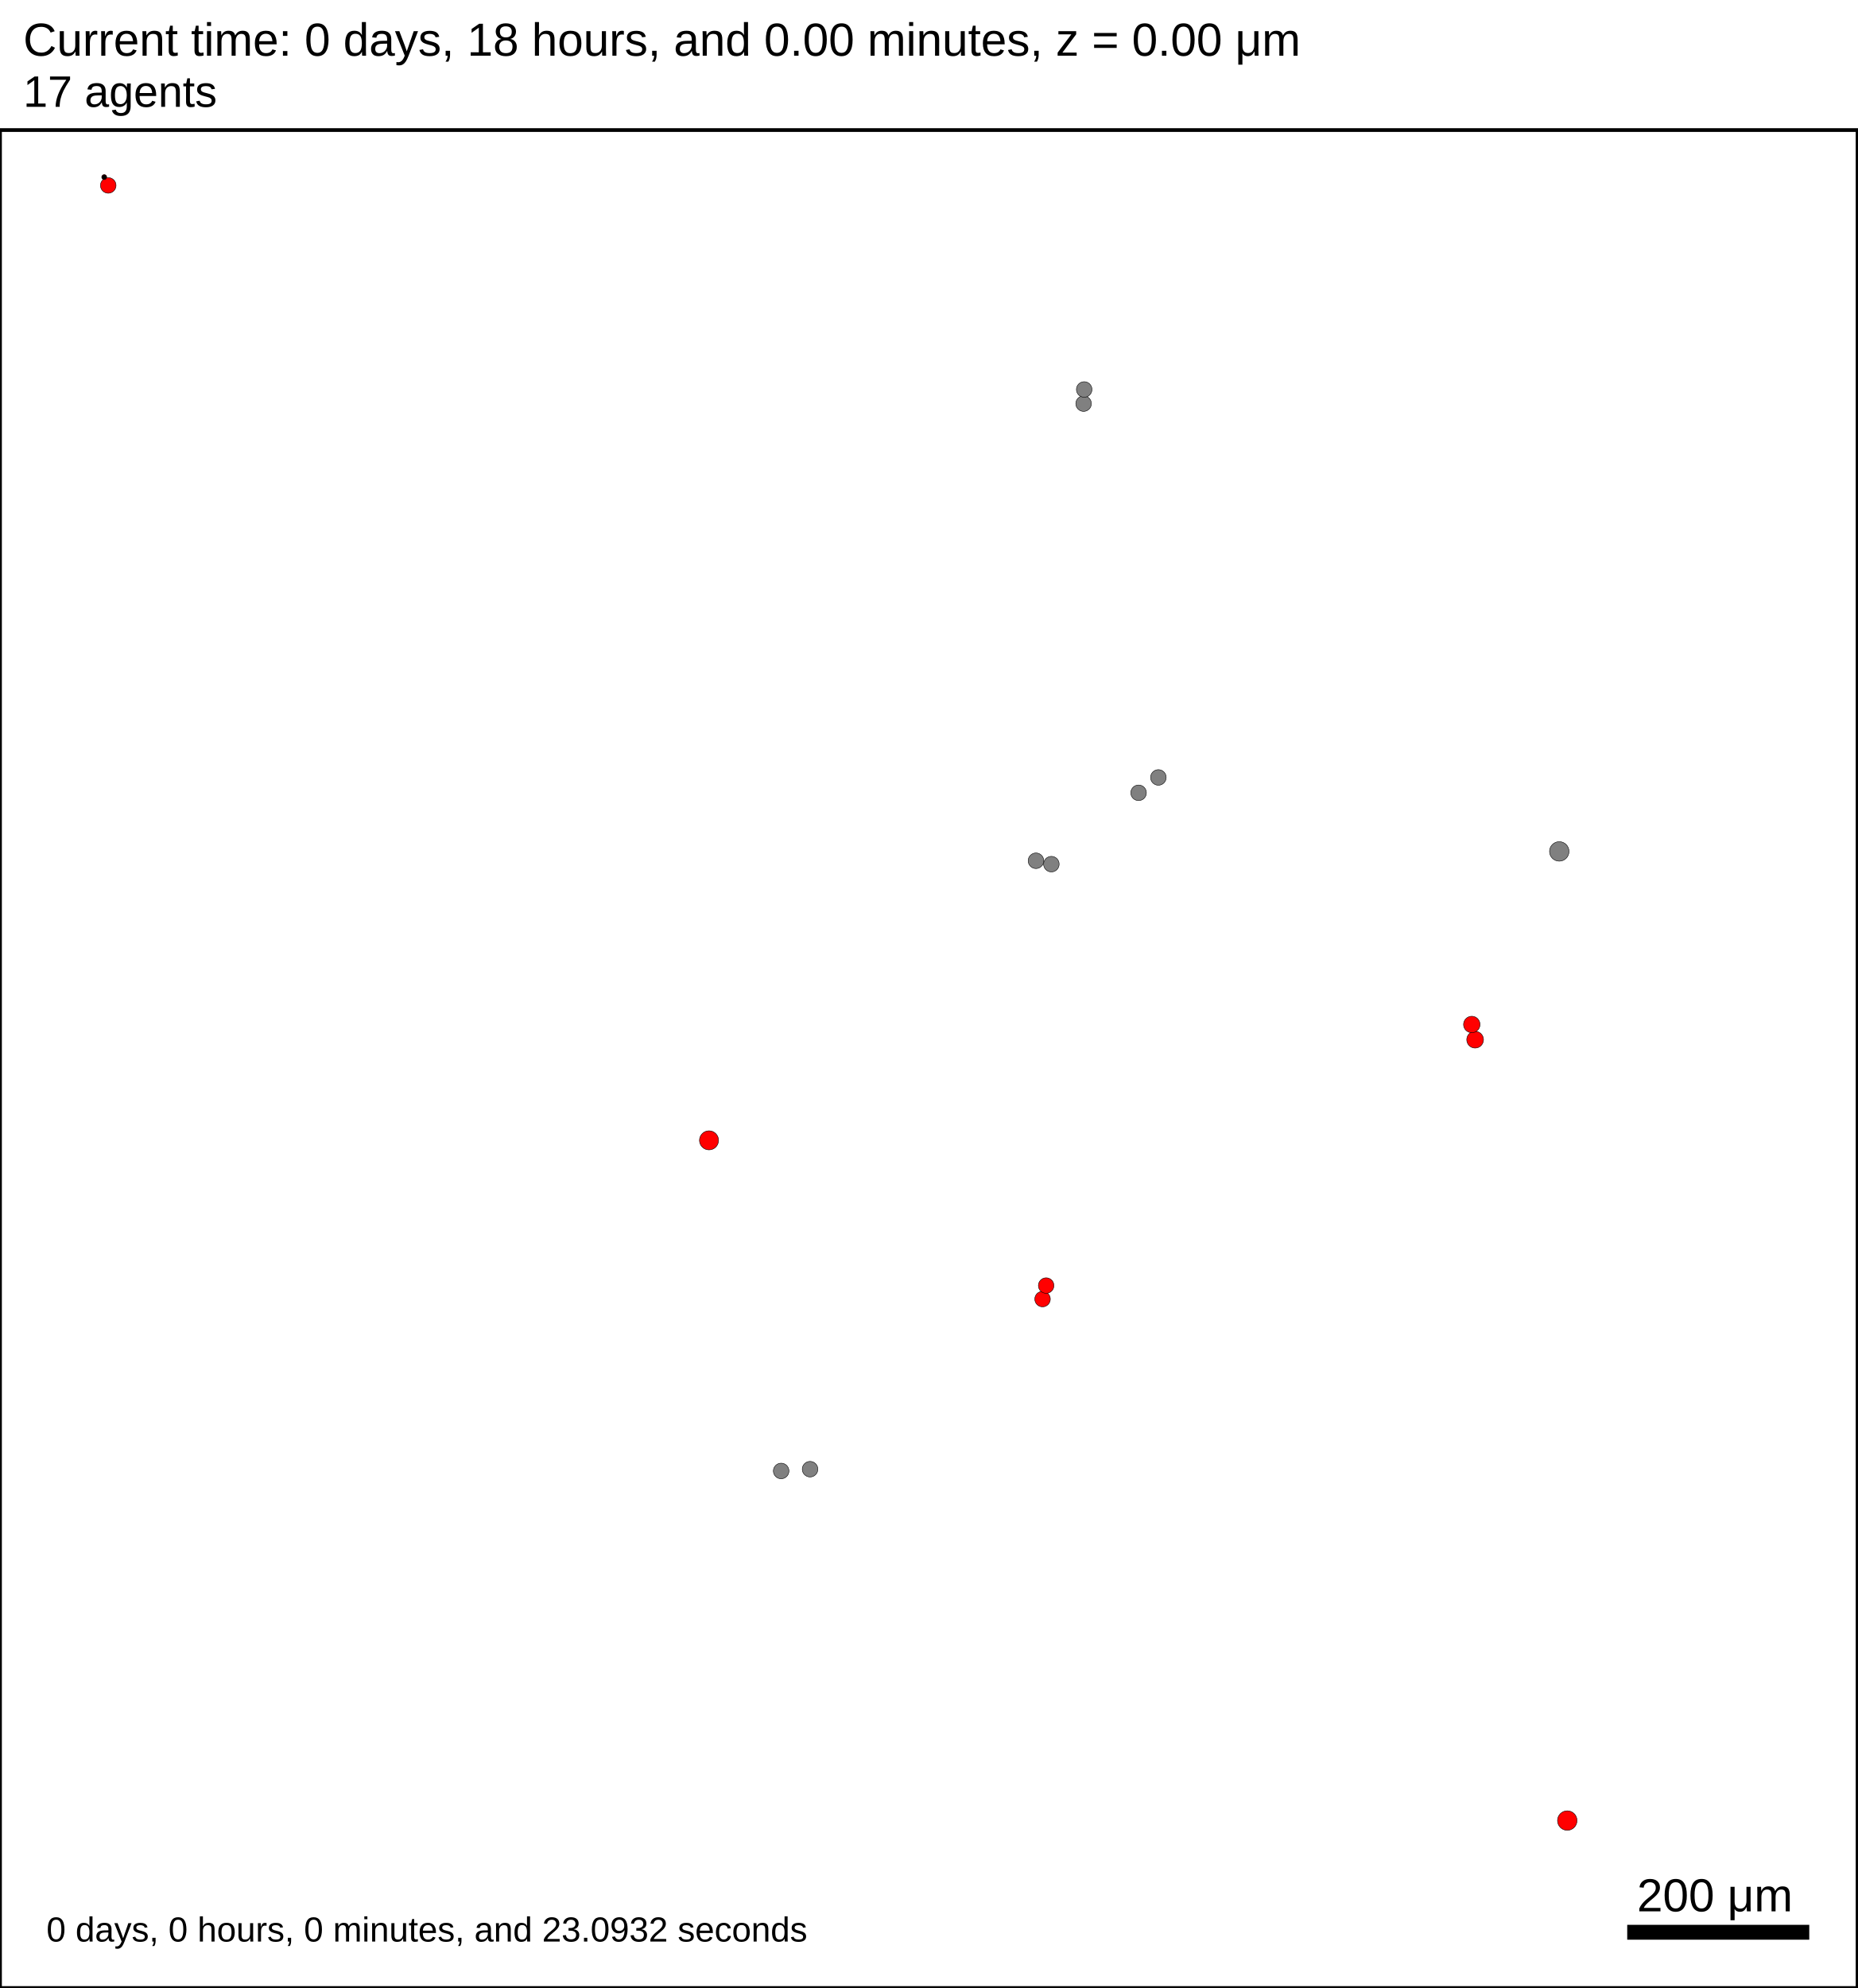
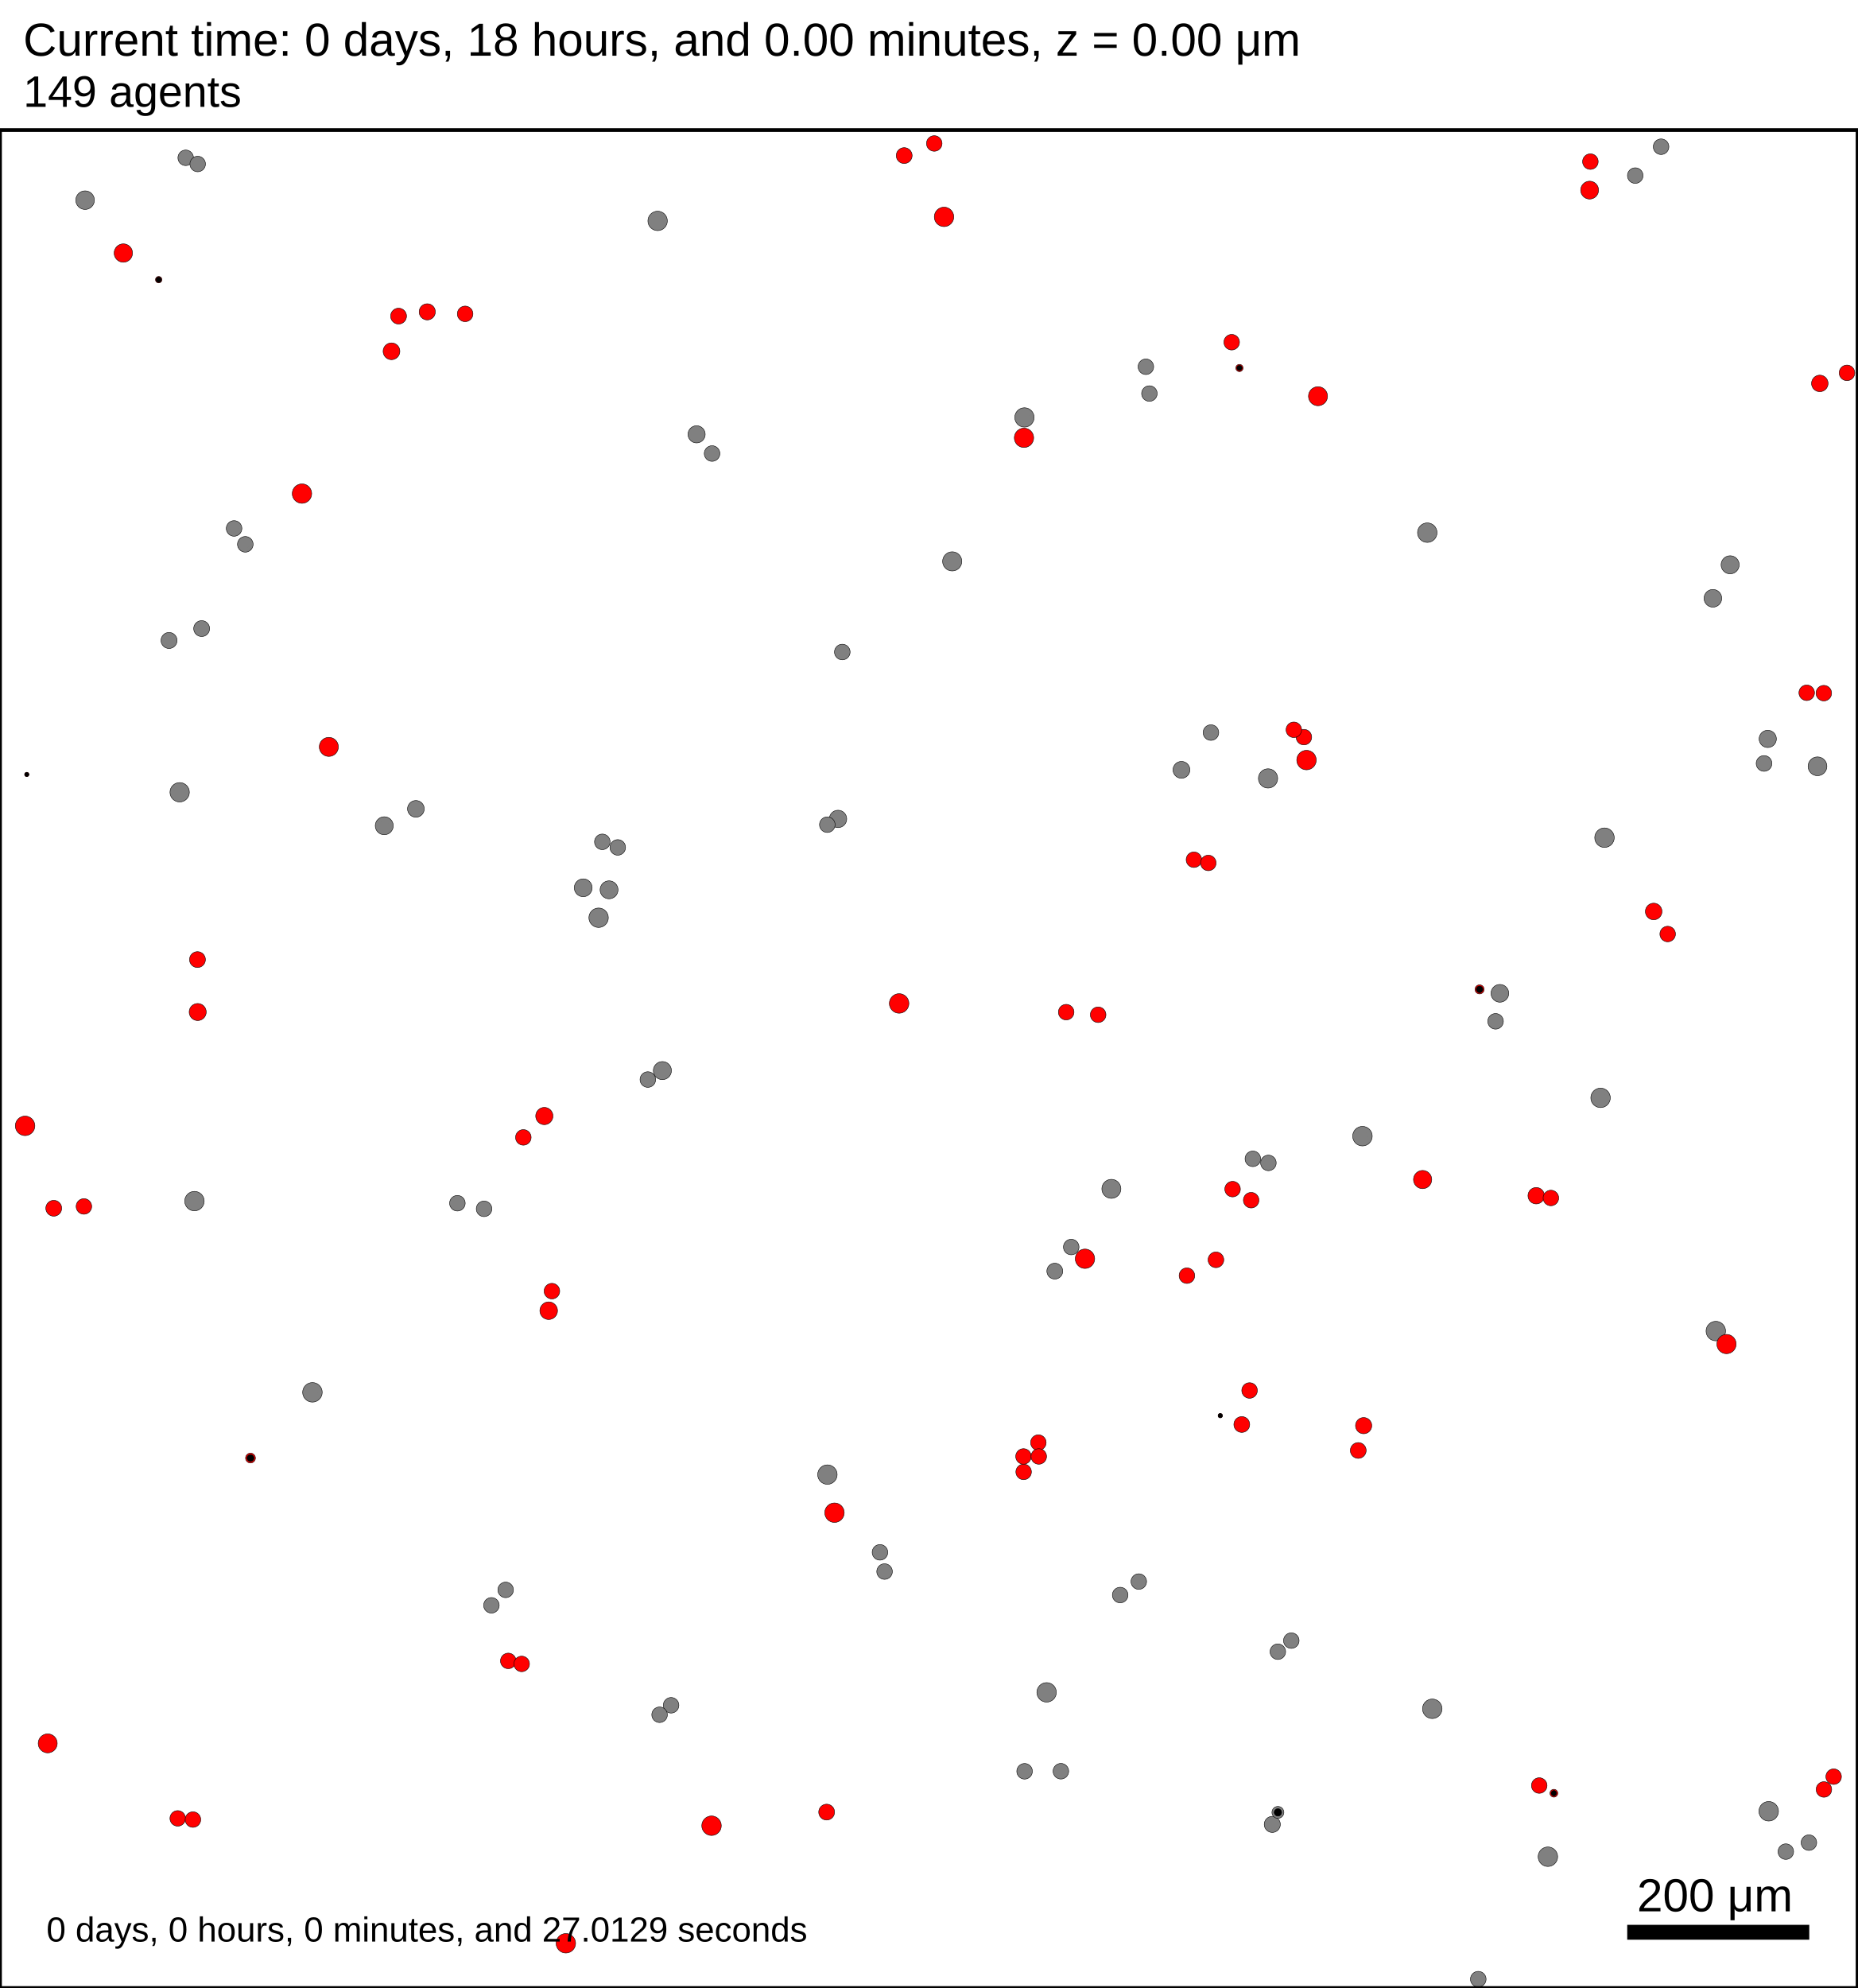
<svg xmlns="http://www.w3.org/2000/svg" version="1.1" width="2000" height="2140" id="svg2">
  <rect x="0" y="0" width="2000" height="2140" stroke-width="4" stroke="white" fill="white" />
  <text x="25" y="60" font-family="Arial" font-size="50" fill="black">
   Current time: 0 days, 18 hours, and 0.00 minutes, z = 0.00 μm
  </text>
  <text x="25" y="115" font-family="Arial" font-size="47.5" fill="black">
-    17 agents
+    149 agents
  </text>
  <g id="tissue" transform="translate(0,2140) scale(1,-1)">
    <g id="ECM">
  </g>
    <g id="cells">
-       <g id="cell0">
-         <circle cx="1132" cy="1209.79" r="8.384" stroke-width="0.5" stroke="black" fill="grey" />
-         <circle cx="1132" cy="1209.79" r="5.041" stroke-width="0.5" stroke="grey" fill="grey" />
+       <g id="cell104">
+         <circle cx="766.669" cy="1651.79" r="8.4" stroke-width="0.5" stroke="black" fill="grey" />
+         <circle cx="766.669" cy="1651.79" r="5.048" stroke-width="0.5" stroke="grey" fill="grey" />
      </g>
      <g id="cell1">
-         <circle cx="1678.83" cy="1223.48" r="10.483" stroke-width="0.5" stroke="black" fill="grey" />
-         <circle cx="1678.83" cy="1223.48" r="6.317" stroke-width="0.5" stroke="grey" fill="grey" />
+         <circle cx="1727.52" cy="1238.27" r="10.498" stroke-width="0.5" stroke="black" fill="grey" />
+         <circle cx="1727.52" cy="1238.27" r="6.324" stroke-width="0.5" stroke="grey" fill="grey" />
      </g>
      <g id="cell2">
-         <circle cx="1166.69" cy="1705.51" r="8.373" stroke-width="0.5" stroke="black" fill="grey" />
-         <circle cx="1166.69" cy="1705.51" r="5.037" stroke-width="0.5" stroke="grey" fill="grey" />
+         <circle cx="1103.01" cy="1690.65" r="10.416" stroke-width="0.5" stroke="black" fill="grey" />
+         <circle cx="1103.01" cy="1690.65" r="6.285" stroke-width="0.5" stroke="grey" fill="grey" />
      </g>
      <g id="cell3">
-         <circle cx="1247.21" cy="1303.11" r="8.384" stroke-width="0.5" stroke="black" fill="grey" />
-         <circle cx="1247.21" cy="1303.11" r="5.041" stroke-width="0.5" stroke="grey" fill="grey" />
+         <circle cx="1272.05" cy="1311.29" r="9.074" stroke-width="0.5" stroke="black" fill="grey" />
+         <circle cx="1272.05" cy="1311.29" r="5.514" stroke-width="0.5" stroke="grey" fill="grey" />
      </g>
      <g id="cell4">
-         <circle cx="872.181" cy="558.478" r="8.388" stroke-width="0.5" stroke="black" fill="grey" />
-         <circle cx="872.181" cy="558.478" r="5.043" stroke-width="0.5" stroke="grey" fill="grey" />
+         <circle cx="890.86" cy="552.663" r="10.473" stroke-width="0.5" stroke="black" fill="grey" />
+         <circle cx="890.86" cy="552.663" r="6.312" stroke-width="0.5" stroke="grey" fill="grey" />
      </g>
      <g id="cell5">
-         <circle cx="116.545" cy="1940.4" r="8.392" stroke-width="0.5" stroke="black" fill="red" />
-         <circle cx="116.545" cy="1940.4" r="5.045" stroke-width="0.5" stroke="red" fill="red" />
+         <circle cx="91.621" cy="1924.54" r="10.017" stroke-width="0.5" stroke="black" fill="grey" />
+         <circle cx="91.621" cy="1924.54" r="6.075" stroke-width="0.5" stroke="grey" fill="grey" />
      </g>
      <g id="cell6">
-         <circle cx="763.386" cy="912.472" r="10.273" stroke-width="0.5" stroke="black" fill="red" />
-         <circle cx="763.386" cy="912.472" r="6.213" stroke-width="0.5" stroke="red" fill="red" />
+         <circle cx="697.524" cy="977.906" r="8.399" stroke-width="0.5" stroke="black" fill="grey" />
+         <circle cx="697.524" cy="977.906" r="5.047" stroke-width="0.5" stroke="grey" fill="grey" />
      </g>
      <g id="cell7">
-         <circle cx="1588.23" cy="1020.83" r="9.031" stroke-width="0.5" stroke="black" fill="red" />
-         <circle cx="1588.23" cy="1020.83" r="5.487" stroke-width="0.5" stroke="red" fill="red" />
+         <circle cx="1610.25" cy="1040.59" r="8.398" stroke-width="0.5" stroke="black" fill="grey" />
+         <circle cx="1610.25" cy="1040.59" r="5.047" stroke-width="0.5" stroke="grey" fill="grey" />
      </g>
      <g id="cell8">
-         <circle cx="1122.5" cy="741.594" r="8.366" stroke-width="0.5" stroke="black" fill="red" />
-         <circle cx="1122.5" cy="741.594" r="5.034" stroke-width="0.5" stroke="red" fill="red" />
+         <circle cx="1135.68" cy="771.666" r="8.55" stroke-width="0.5" stroke="black" fill="grey" />
+         <circle cx="1135.68" cy="771.666" r="5.164" stroke-width="0.5" stroke="grey" fill="grey" />
      </g>
      <g id="cell9">
-         <circle cx="1687.44" cy="180.244" r="10.509" stroke-width="0.5" stroke="black" fill="red" />
-         <circle cx="1687.44" cy="180.244" r="6.329" stroke-width="0.5" stroke="red" fill="red" />
+         <circle cx="1666.59" cy="141.312" r="10.504" stroke-width="0.5" stroke="black" fill="grey" />
+         <circle cx="1666.59" cy="141.312" r="6.327" stroke-width="0.5" stroke="grey" fill="grey" />
+       </g>
+       <g id="cell10">
+         <circle cx="193.451" cy="1287.15" r="10.431" stroke-width="0.5" stroke="black" fill="grey" />
+         <circle cx="193.451" cy="1287.15" r="6.292" stroke-width="0.5" stroke="grey" fill="grey" />
      </g>
      <g id="cell11">
-         <circle cx="1584.64" cy="1037.19" r="8.871" stroke-width="0.5" stroke="black" fill="red" />
-         <circle cx="1584.64" cy="1037.19" r="5.383" stroke-width="0.5" stroke="red" fill="red" />
+         <circle cx="750.005" cy="1672.46" r="9.262" stroke-width="0.5" stroke="black" fill="grey" />
+         <circle cx="750.005" cy="1672.46" r="5.632" stroke-width="0.5" stroke="grey" fill="grey" />
      </g>
      <g id="cell12">
-         <circle cx="112.21" cy="1949.33" r="2.723" stroke-width="0.5" stroke="black" fill="red" />
-         <circle cx="112.21" cy="1949.33" r="2.334" stroke-width="0.5" stroke="black" fill="black" />
+         <circle cx="1542.1" cy="300.562" r="10.504" stroke-width="0.5" stroke="black" fill="grey" />
+         <circle cx="1542.1" cy="300.562" r="6.327" stroke-width="0.5" stroke="grey" fill="grey" />
      </g>
      <g id="cell13">
-         <circle cx="841.059" cy="556.573" r="8.388" stroke-width="0.5" stroke="black" fill="grey" />
-         <circle cx="841.059" cy="556.573" r="5.043" stroke-width="0.5" stroke="grey" fill="grey" />
+         <circle cx="1760.64" cy="1950.99" r="8.389" stroke-width="0.5" stroke="black" fill="grey" />
+         <circle cx="1760.64" cy="1950.99" r="5.043" stroke-width="0.5" stroke="grey" fill="grey" />
      </g>
      <g id="cell14">
-         <circle cx="1225.9" cy="1286.58" r="8.384" stroke-width="0.5" stroke="black" fill="grey" />
-         <circle cx="1225.9" cy="1286.58" r="5.041" stroke-width="0.5" stroke="grey" fill="grey" />
+         <circle cx="1536.73" cy="1566.61" r="10.492" stroke-width="0.5" stroke="black" fill="grey" />
+         <circle cx="1536.73" cy="1566.61" r="6.321" stroke-width="0.5" stroke="grey" fill="grey" />
      </g>
      <g id="cell15">
-         <circle cx="1115.4" cy="1213.43" r="8.384" stroke-width="0.5" stroke="black" fill="grey" />
-         <circle cx="1115.4" cy="1213.43" r="5.041" stroke-width="0.5" stroke="grey" fill="grey" />
+         <circle cx="1025.23" cy="1535.7" r="10.325" stroke-width="0.5" stroke="black" fill="grey" />
+         <circle cx="1025.23" cy="1535.7" r="6.24" stroke-width="0.5" stroke="grey" fill="grey" />
      </g>
      <g id="cell16">
-         <circle cx="1167.33" cy="1720.74" r="8.373" stroke-width="0.5" stroke="black" fill="grey" />
-         <circle cx="1167.33" cy="1720.74" r="5.037" stroke-width="0.5" stroke="grey" fill="grey" />
+         <circle cx="217.116" cy="1463.35" r="8.56" stroke-width="0.5" stroke="black" fill="grey" />
+         <circle cx="217.116" cy="1463.35" r="5.168" stroke-width="0.5" stroke="grey" fill="grey" />
      </g>
      <g id="cell17">
-         <circle cx="1126.37" cy="756.137" r="8.366" stroke-width="0.5" stroke="black" fill="red" />
-         <circle cx="1126.37" cy="756.137" r="5.034" stroke-width="0.5" stroke="red" fill="red" />
+         <circle cx="1126.87" cy="318.243" r="10.486" stroke-width="0.5" stroke="black" fill="grey" />
+         <circle cx="1126.87" cy="318.243" r="6.319" stroke-width="0.5" stroke="grey" fill="grey" />
+       </g>
+       <g id="cell18">
+         <circle cx="1862.81" cy="1532.01" r="9.742" stroke-width="0.5" stroke="black" fill="grey" />
+         <circle cx="1862.81" cy="1532.01" r="5.92" stroke-width="0.5" stroke="grey" fill="grey" />
+       </g>
+       <g id="cell19">
+         <circle cx="209.368" cy="847.052" r="10.483" stroke-width="0.5" stroke="black" fill="grey" />
+         <circle cx="209.368" cy="847.052" r="6.317" stroke-width="0.5" stroke="grey" fill="grey" />
+       </g>
+       <g id="cell20">
+         <circle cx="529.114" cy="411.931" r="8.371" stroke-width="0.5" stroke="black" fill="grey" />
+         <circle cx="529.114" cy="411.931" r="5.036" stroke-width="0.5" stroke="grey" fill="grey" />
+       </g>
+       <g id="cell21">
+         <circle cx="1466.93" cy="916.966" r="10.527" stroke-width="0.5" stroke="black" fill="grey" />
+         <circle cx="1466.93" cy="916.966" r="6.337" stroke-width="0.5" stroke="grey" fill="grey" />
+       </g>
+       <g id="cell22">
+         <circle cx="1103.16" cy="233.283" r="8.398" stroke-width="0.5" stroke="black" fill="grey" />
+         <circle cx="1103.16" cy="233.283" r="5.047" stroke-width="0.5" stroke="grey" fill="grey" />
+       </g>
+       <g id="cell23">
+         <circle cx="665.124" cy="1227.79" r="8.386" stroke-width="0.5" stroke="black" fill="grey" />
+         <circle cx="665.124" cy="1227.79" r="5.042" stroke-width="0.5" stroke="grey" fill="grey" />
+       </g>
+       <g id="cell24">
+         <circle cx="1226.12" cy="437.514" r="8.376" stroke-width="0.5" stroke="black" fill="grey" />
+         <circle cx="1226.12" cy="437.514" r="5.038" stroke-width="0.5" stroke="grey" fill="grey" />
+       </g>
+       <g id="cell25">
+         <circle cx="708.05" cy="1902.2" r="10.461" stroke-width="0.5" stroke="black" fill="grey" />
+         <circle cx="708.05" cy="1902.2" r="6.307" stroke-width="0.5" stroke="grey" fill="grey" />
+       </g>
+       <g id="cell26">
+         <circle cx="1348.92" cy="892.573" r="8.386" stroke-width="0.5" stroke="black" fill="grey" />
+         <circle cx="1348.92" cy="892.573" r="5.042" stroke-width="0.5" stroke="grey" fill="grey" />
+       </g>
+       <g id="cell27">
+         <circle cx="1196.6" cy="860.254" r="10.243" stroke-width="0.5" stroke="black" fill="grey" />
+         <circle cx="1196.6" cy="860.254" r="6.197" stroke-width="0.5" stroke="grey" fill="grey" />
+       </g>
+       <g id="cell28">
+         <circle cx="1369.85" cy="176.113" r="8.668" stroke-width="0.5" stroke="black" fill="grey" />
+         <circle cx="1369.85" cy="176.113" r="5.247" stroke-width="0.5" stroke="grey" fill="grey" />
+       </g>
+       <g id="cell29">
+         <circle cx="1899.31" cy="1318.18" r="8.466" stroke-width="0.5" stroke="black" fill="grey" />
+         <circle cx="1899.31" cy="1318.18" r="5.098" stroke-width="0.5" stroke="grey" fill="grey" />
+       </g>
+       <g id="cell30">
+         <circle cx="1375.83" cy="362.016" r="8.37" stroke-width="0.5" stroke="black" fill="grey" />
+         <circle cx="1375.83" cy="362.016" r="5.036" stroke-width="0.5" stroke="grey" fill="grey" />
+       </g>
+       <g id="cell31">
+         <circle cx="722.546" cy="304.34" r="8.384" stroke-width="0.5" stroke="black" fill="grey" />
+         <circle cx="722.546" cy="304.34" r="5.041" stroke-width="0.5" stroke="grey" fill="grey" />
+       </g>
+       <g id="cell32">
+         <circle cx="644.518" cy="1152.1" r="10.461" stroke-width="0.5" stroke="black" fill="grey" />
+         <circle cx="644.518" cy="1152.1" r="6.307" stroke-width="0.5" stroke="grey" fill="grey" />
+       </g>
+       <g id="cell33">
+         <circle cx="655.76" cy="1182.15" r="9.665" stroke-width="0.5" stroke="black" fill="grey" />
+         <circle cx="655.76" cy="1182.15" r="5.875" stroke-width="0.5" stroke="grey" fill="grey" />
+       </g>
+       <g id="cell34">
+         <circle cx="902.286" cy="1258.45" r="9.365" stroke-width="0.5" stroke="black" fill="grey" />
+         <circle cx="902.286" cy="1258.45" r="5.695" stroke-width="0.5" stroke="grey" fill="grey" />
+       </g>
+       <g id="cell35">
+         <circle cx="1904.33" cy="190.252" r="10.523" stroke-width="0.5" stroke="black" fill="grey" />
+         <circle cx="1904.33" cy="190.252" r="6.335" stroke-width="0.5" stroke="grey" fill="grey" />
+       </g>
+       <g id="cell36">
+         <circle cx="413.73" cy="1251.11" r="9.692" stroke-width="0.5" stroke="black" fill="grey" />
+         <circle cx="413.73" cy="1251.11" r="5.891" stroke-width="0.5" stroke="grey" fill="grey" />
+       </g>
+       <g id="cell37">
+         <circle cx="1956.85" cy="1315.11" r="10.124" stroke-width="0.5" stroke="black" fill="grey" />
+         <circle cx="1956.85" cy="1315.11" r="6.133" stroke-width="0.5" stroke="grey" fill="grey" />
+       </g>
+       <g id="cell38">
+         <circle cx="521.187" cy="838.746" r="8.395" stroke-width="0.5" stroke="black" fill="grey" />
+         <circle cx="521.187" cy="838.746" r="5.046" stroke-width="0.5" stroke="grey" fill="grey" />
+       </g>
+       <g id="cell39">
+         <circle cx="947.443" cy="468.982" r="8.395" stroke-width="0.5" stroke="black" fill="grey" />
+         <circle cx="947.443" cy="468.982" r="5.046" stroke-width="0.5" stroke="grey" fill="grey" />
+       </g>
+       <g id="cell40">
+         <circle cx="336.393" cy="641.22" r="10.525" stroke-width="0.5" stroke="black" fill="grey" />
+         <circle cx="336.393" cy="641.22" r="6.336" stroke-width="0.5" stroke="grey" fill="grey" />
+       </g>
+       <g id="cell41">
+         <circle cx="1365.28" cy="1302.07" r="10.368" stroke-width="0.5" stroke="black" fill="grey" />
+         <circle cx="1365.28" cy="1302.07" r="6.262" stroke-width="0.5" stroke="grey" fill="grey" />
+       </g>
+       <g id="cell42">
+         <circle cx="252.034" cy="1571.16" r="8.399" stroke-width="0.5" stroke="black" fill="grey" />
+         <circle cx="252.034" cy="1571.16" r="5.047" stroke-width="0.5" stroke="grey" fill="grey" />
+       </g>
+       <g id="cell43">
+         <circle cx="1847.38" cy="707.157" r="10.498" stroke-width="0.5" stroke="black" fill="grey" />
+         <circle cx="1847.38" cy="707.157" r="6.324" stroke-width="0.5" stroke="grey" fill="grey" />
+       </g>
+       <g id="cell44">
+         <circle cx="1591.62" cy="9.499" r="8.413" stroke-width="0.5" stroke="black" fill="grey" />
+         <circle cx="1591.62" cy="9.499" r="5.052" stroke-width="0.5" stroke="grey" fill="grey" />
+       </g>
+       <g id="cell45">
+         <circle cx="1233.75" cy="1745.21" r="8.376" stroke-width="0.5" stroke="black" fill="grey" />
+         <circle cx="1233.75" cy="1745.21" r="5.038" stroke-width="0.5" stroke="grey" fill="grey" />
+       </g>
+       <g id="cell46">
+         <circle cx="199.952" cy="1970.13" r="8.37" stroke-width="0.5" stroke="black" fill="grey" />
+         <circle cx="199.952" cy="1970.13" r="5.036" stroke-width="0.5" stroke="grey" fill="grey" />
+       </g>
+       <g id="cell47">
+         <circle cx="1723.3" cy="958.213" r="10.489" stroke-width="0.5" stroke="black" fill="grey" />
+         <circle cx="1723.3" cy="958.213" r="6.32" stroke-width="0.5" stroke="grey" fill="grey" />
+       </g>
+       <g id="cell48">
+         <circle cx="1947.63" cy="156.477" r="8.372" stroke-width="0.5" stroke="black" fill="grey" />
+         <circle cx="1947.63" cy="156.477" r="5.037" stroke-width="0.5" stroke="grey" fill="grey" />
+       </g>
+       <g id="cell49">
+         <circle cx="906.885" cy="1438.12" r="8.413" stroke-width="0.5" stroke="black" fill="grey" />
+         <circle cx="906.885" cy="1438.12" r="5.052" stroke-width="0.5" stroke="grey" fill="grey" />
+       </g>
+       <g id="cell50">
+         <circle cx="57.872" cy="839.366" r="8.552" stroke-width="0.5" stroke="black" fill="red" />
+         <circle cx="57.872" cy="839.366" r="5.165" stroke-width="0.5" stroke="red" fill="red" />
+       </g>
+       <g id="cell51">
+         <circle cx="1974.26" cy="227.499" r="8.376" stroke-width="0.5" stroke="black" fill="red" />
+         <circle cx="1974.26" cy="227.499" r="5.038" stroke-width="0.5" stroke="red" fill="red" />
+       </g>
+       <g id="cell52">
+         <circle cx="586.072" cy="938.642" r="9.293" stroke-width="0.5" stroke="black" fill="red" />
+         <circle cx="586.072" cy="938.642" r="5.652" stroke-width="0.5" stroke="red" fill="red" />
+       </g>
+       <g id="cell53">
+         <circle cx="1345.4" cy="643.194" r="8.398" stroke-width="0.5" stroke="black" fill="red" />
+         <circle cx="1345.4" cy="643.194" r="5.047" stroke-width="0.5" stroke="red" fill="red" />
+       </g>
+       <g id="cell99">
+         <circle cx="1005.9" cy="1985.56" r="8.381" stroke-width="0.5" stroke="black" fill="red" />
+         <circle cx="1005.9" cy="1985.56" r="5.04" stroke-width="0.5" stroke="red" fill="red" />
+       </g>
+       <g id="cell55">
+         <circle cx="354.056" cy="1336.01" r="10.273" stroke-width="0.5" stroke="black" fill="red" />
+         <circle cx="354.056" cy="1336.01" r="6.213" stroke-width="0.5" stroke="red" fill="red" />
+       </g>
+       <g id="cell56">
+         <circle cx="1102.52" cy="1668.7" r="10.421" stroke-width="0.5" stroke="black" fill="red" />
+         <circle cx="1102.52" cy="1668.7" r="6.288" stroke-width="0.5" stroke="red" fill="red" />
+       </g>
+       <g id="cell57">
+         <circle cx="968.079" cy="1059.83" r="10.521" stroke-width="0.5" stroke="black" fill="red" />
+         <circle cx="968.079" cy="1059.83" r="6.334" stroke-width="0.5" stroke="red" fill="red" />
+       </g>
+       <g id="cell58">
+         <circle cx="170.859" cy="1838.94" r="3.468" stroke-width="0.5" stroke="black" fill="red" />
+         <circle cx="170.859" cy="1838.94" r="2.953" stroke-width="0.5" stroke="black" fill="black" />
+       </g>
+       <g id="cell59">
+         <circle cx="132.797" cy="1867.6" r="9.907" stroke-width="0.5" stroke="black" fill="red" />
+         <circle cx="132.797" cy="1867.6" r="6.012" stroke-width="0.5" stroke="red" fill="red" />
+       </g>
+       <g id="cell60">
+         <circle cx="609.238" cy="48.15" r="10.504" stroke-width="0.5" stroke="black" fill="red" />
+         <circle cx="609.238" cy="48.15" r="6.327" stroke-width="0.5" stroke="red" fill="red" />
+       </g>
+       <g id="cell61">
+         <circle cx="1657.27" cy="217.951" r="8.388" stroke-width="0.5" stroke="black" fill="red" />
+         <circle cx="1657.27" cy="217.951" r="5.043" stroke-width="0.5" stroke="red" fill="red" />
+       </g>
+       <g id="cell62">
+         <circle cx="1419.07" cy="1713.49" r="10.263" stroke-width="0.5" stroke="black" fill="red" />
+         <circle cx="1419.07" cy="1713.49" r="6.208" stroke-width="0.5" stroke="red" fill="red" />
+       </g>
+       <g id="cell63">
+         <circle cx="547.247" cy="352.104" r="8.381" stroke-width="0.5" stroke="black" fill="red" />
+         <circle cx="547.247" cy="352.104" r="5.04" stroke-width="0.5" stroke="red" fill="red" />
+       </g>
+       <g id="cell64">
+         <circle cx="1182.36" cy="1047.66" r="8.395" stroke-width="0.5" stroke="black" fill="red" />
+         <circle cx="1182.36" cy="1047.66" r="5.046" stroke-width="0.5" stroke="red" fill="red" />
+       </g>
+       <g id="cell65">
+         <circle cx="325.132" cy="1608.66" r="10.469" stroke-width="0.5" stroke="black" fill="red" />
+         <circle cx="325.132" cy="1608.66" r="6.311" stroke-width="0.5" stroke="red" fill="red" />
+       </g>
+       <g id="cell66">
+         <circle cx="51.37" cy="263.338" r="10.243" stroke-width="0.5" stroke="black" fill="red" />
+         <circle cx="51.37" cy="263.338" r="6.197" stroke-width="0.5" stroke="red" fill="red" />
+       </g>
+       <g id="cell67">
+         <circle cx="1101.96" cy="572.212" r="8.37" stroke-width="0.5" stroke="black" fill="red" />
+         <circle cx="1101.96" cy="572.212" r="5.036" stroke-width="0.5" stroke="red" fill="red" />
+       </g>
+       <g id="cell68">
+         <circle cx="1462.41" cy="578.626" r="8.519" stroke-width="0.5" stroke="black" fill="red" />
+         <circle cx="1462.41" cy="578.626" r="5.141" stroke-width="0.5" stroke="red" fill="red" />
+       </g>
+       <g id="cell69">
+         <circle cx="898.482" cy="511.646" r="10.486" stroke-width="0.5" stroke="black" fill="red" />
+         <circle cx="898.482" cy="511.646" r="6.319" stroke-width="0.5" stroke="red" fill="red" />
+       </g>
+       <g id="cell70">
+         <circle cx="1168.18" cy="785.006" r="10.44" stroke-width="0.5" stroke="black" fill="red" />
+         <circle cx="1168.18" cy="785.006" r="6.297" stroke-width="0.5" stroke="red" fill="red" />
+       </g>
+       <g id="cell71">
+         <circle cx="1780.49" cy="1158.84" r="8.944" stroke-width="0.5" stroke="black" fill="red" />
+         <circle cx="1780.49" cy="1158.84" r="5.433" stroke-width="0.5" stroke="red" fill="red" />
+       </g>
+       <g id="cell72">
+         <circle cx="500.801" cy="1802.13" r="8.4" stroke-width="0.5" stroke="black" fill="red" />
+         <circle cx="500.801" cy="1802.13" r="5.048" stroke-width="0.5" stroke="red" fill="red" />
+       </g>
+       <g id="cell73">
+         <circle cx="1347.1" cy="848.054" r="8.38" stroke-width="0.5" stroke="black" fill="red" />
+         <circle cx="1347.1" cy="848.054" r="5.04" stroke-width="0.5" stroke="red" fill="red" />
+       </g>
+       <g id="cell74">
+         <circle cx="1711.53" cy="1935.34" r="9.637" stroke-width="0.5" stroke="black" fill="red" />
+         <circle cx="1711.53" cy="1935.34" r="5.859" stroke-width="0.5" stroke="red" fill="red" />
+       </g>
+       <g id="cell75">
+         <circle cx="269.703" cy="570.451" r="5.308" stroke-width="0.5" stroke="black" fill="red" />
+         <circle cx="269.703" cy="570.451" r="3.76" stroke-width="0.5" stroke="black" fill="black" />
+       </g>
+       <g id="cell76">
+         <circle cx="1654" cy="852.875" r="8.862" stroke-width="0.5" stroke="black" fill="red" />
+         <circle cx="1654" cy="852.875" r="5.38" stroke-width="0.5" stroke="red" fill="red" />
+       </g>
+       <g id="cell77">
+         <circle cx="1326.14" cy="1771.63" r="8.394" stroke-width="0.5" stroke="black" fill="red" />
+         <circle cx="1326.14" cy="1771.63" r="5.045" stroke-width="0.5" stroke="red" fill="red" />
+       </g>
+       <g id="cell78">
+         <circle cx="1118" cy="587.128" r="8.368" stroke-width="0.5" stroke="black" fill="red" />
+         <circle cx="1118" cy="587.128" r="5.035" stroke-width="0.5" stroke="red" fill="red" />
+       </g>
+       <g id="cell79">
+         <circle cx="1963.66" cy="1393.85" r="8.388" stroke-width="0.5" stroke="black" fill="red" />
+         <circle cx="1963.66" cy="1393.85" r="5.043" stroke-width="0.5" stroke="red" fill="red" />
+       </g>
+       <g id="cell80">
+         <circle cx="1406.69" cy="1321.82" r="10.504" stroke-width="0.5" stroke="black" fill="red" />
+         <circle cx="1406.69" cy="1321.82" r="6.327" stroke-width="0.5" stroke="red" fill="red" />
+       </g>
+       <g id="cell81">
+         <circle cx="1016.43" cy="1906.54" r="10.486" stroke-width="0.5" stroke="black" fill="red" />
+         <circle cx="1016.43" cy="1906.54" r="6.319" stroke-width="0.5" stroke="red" fill="red" />
+       </g>
+       <g id="cell82">
+         <circle cx="1309.18" cy="783.868" r="8.462" stroke-width="0.5" stroke="black" fill="red" />
+         <circle cx="1309.18" cy="783.868" r="5.096" stroke-width="0.5" stroke="red" fill="red" />
+       </g>
+       <g id="cell83">
+         <circle cx="1285.48" cy="1214.55" r="8.37" stroke-width="0.5" stroke="black" fill="red" />
+         <circle cx="1285.48" cy="1214.55" r="5.036" stroke-width="0.5" stroke="red" fill="red" />
+       </g>
+       <g id="cell84">
+         <circle cx="27.016" cy="928.075" r="10.523" stroke-width="0.5" stroke="black" fill="red" />
+         <circle cx="27.016" cy="928.075" r="6.335" stroke-width="0.5" stroke="red" fill="red" />
+       </g>
+       <g id="cell85">
+         <circle cx="1403.9" cy="1346.5" r="8.368" stroke-width="0.5" stroke="black" fill="red" />
+         <circle cx="1403.9" cy="1346.5" r="5.035" stroke-width="0.5" stroke="red" fill="red" />
+       </g>
+       <g id="cell86">
+         <circle cx="594.241" cy="750.153" r="8.4" stroke-width="0.5" stroke="black" fill="red" />
+         <circle cx="594.241" cy="750.153" r="5.048" stroke-width="0.5" stroke="red" fill="red" />
+       </g>
+       <g id="cell87">
+         <circle cx="1531.7" cy="870.262" r="9.822" stroke-width="0.5" stroke="black" fill="red" />
+         <circle cx="1531.7" cy="870.262" r="5.964" stroke-width="0.5" stroke="red" fill="red" />
+       </g>
+       <g id="cell88">
+         <circle cx="191.361" cy="182.581" r="8.381" stroke-width="0.5" stroke="black" fill="red" />
+         <circle cx="191.361" cy="182.581" r="5.04" stroke-width="0.5" stroke="red" fill="red" />
+       </g>
+       <g id="cell89">
+         <circle cx="212.862" cy="1050.6" r="9.187" stroke-width="0.5" stroke="black" fill="red" />
+         <circle cx="212.862" cy="1050.6" r="5.586" stroke-width="0.5" stroke="red" fill="red" />
+       </g>
+       <g id="cell134">
+         <circle cx="1795.56" cy="1134.56" r="8.385" stroke-width="0.5" stroke="black" fill="red" />
+         <circle cx="1795.56" cy="1134.56" r="5.042" stroke-width="0.5" stroke="red" fill="red" />
+       </g>
+       <g id="cell91">
+         <circle cx="28.833" cy="1306.32" r="2.384" stroke-width="0.5" stroke="black" fill="red" />
+         <circle cx="28.833" cy="1306.32" r="2.151" stroke-width="0.5" stroke="black" fill="black" />
+       </g>
+       <g id="cell92">
+         <circle cx="1313.86" cy="616.118" r="2.389" stroke-width="0.5" stroke="black" fill="red" />
+         <circle cx="1313.86" cy="616.118" r="2.29" stroke-width="0.5" stroke="black" fill="black" />
+       </g>
+       <g id="cell93">
+         <circle cx="421.511" cy="1761.85" r="9.032" stroke-width="0.5" stroke="black" fill="red" />
+         <circle cx="421.511" cy="1761.85" r="5.488" stroke-width="0.5" stroke="red" fill="red" />
+       </g>
+       <g id="cell94">
+         <circle cx="766.103" cy="174.697" r="10.507" stroke-width="0.5" stroke="black" fill="red" />
+         <circle cx="766.103" cy="174.697" r="6.328" stroke-width="0.5" stroke="red" fill="red" />
+       </g>
+       <g id="cell95">
+         <circle cx="1988.62" cy="1738.63" r="8.392" stroke-width="0.5" stroke="black" fill="red" />
+         <circle cx="1988.62" cy="1738.63" r="5.045" stroke-width="0.5" stroke="red" fill="red" />
+       </g>
+       <g id="cell96">
+         <circle cx="1593.02" cy="1074.96" r="4.914" stroke-width="0.5" stroke="black" fill="red" />
+         <circle cx="1593.02" cy="1074.96" r="3.589" stroke-width="0.5" stroke="black" fill="black" />
+       </g>
+       <g id="cell97">
+         <circle cx="890.034" cy="189.353" r="8.545" stroke-width="0.5" stroke="black" fill="red" />
+         <circle cx="890.034" cy="189.353" r="5.149" stroke-width="0.5" stroke="red" fill="red" />
+       </g>
+       <g id="cell98">
+         <circle cx="1858.88" cy="693.192" r="10.393" stroke-width="0.5" stroke="black" fill="red" />
+         <circle cx="1858.88" cy="693.192" r="6.274" stroke-width="0.5" stroke="red" fill="red" />
+       </g>
+       <g id="cell101">
+         <circle cx="447.782" cy="1269.29" r="8.997" stroke-width="0.5" stroke="black" fill="grey" />
+         <circle cx="447.782" cy="1269.29" r="5.464" stroke-width="0.5" stroke="grey" fill="grey" />
+       </g>
+       <g id="cell102">
+         <circle cx="590.771" cy="729.086" r="9.495" stroke-width="0.5" stroke="black" fill="red" />
+         <circle cx="590.771" cy="729.086" r="5.774" stroke-width="0.5" stroke="red" fill="red" />
+       </g>
+       <g id="cell103">
+         <circle cx="460.029" cy="1804.31" r="8.716" stroke-width="0.5" stroke="black" fill="red" />
+         <circle cx="460.029" cy="1804.31" r="5.277" stroke-width="0.5" stroke="red" fill="red" />
+       </g>
+       <g id="cell105">
+         <circle cx="713.185" cy="987.543" r="9.742" stroke-width="0.5" stroke="black" fill="grey" />
+         <circle cx="713.185" cy="987.543" r="5.92" stroke-width="0.5" stroke="grey" fill="grey" />
+       </g>
+       <g id="cell106">
+         <circle cx="264.11" cy="1554.06" r="8.419" stroke-width="0.5" stroke="black" fill="grey" />
+         <circle cx="264.11" cy="1554.06" r="5.061" stroke-width="0.5" stroke="grey" fill="grey" />
+       </g>
+       <g id="cell107">
+         <circle cx="1844.24" cy="1495.95" r="9.525" stroke-width="0.5" stroke="black" fill="grey" />
+         <circle cx="1844.24" cy="1495.95" r="5.792" stroke-width="0.5" stroke="grey" fill="grey" />
+       </g>
+       <g id="cell108">
+         <circle cx="627.936" cy="1184.34" r="9.611" stroke-width="0.5" stroke="black" fill="grey" />
+         <circle cx="627.936" cy="1184.34" r="5.843" stroke-width="0.5" stroke="grey" fill="grey" />
+       </g>
+       <g id="cell109">
+         <circle cx="1142.24" cy="233.348" r="8.398" stroke-width="0.5" stroke="black" fill="grey" />
+         <circle cx="1142.24" cy="233.348" r="5.047" stroke-width="0.5" stroke="grey" fill="grey" />
+       </g>
+       <g id="cell110">
+         <circle cx="1303.79" cy="1351.41" r="8.398" stroke-width="0.5" stroke="black" fill="grey" />
+         <circle cx="1303.79" cy="1351.41" r="5.047" stroke-width="0.5" stroke="grey" fill="grey" />
+       </g>
+       <g id="cell111">
+         <circle cx="1614.89" cy="1070.73" r="9.554" stroke-width="0.5" stroke="black" fill="grey" />
+         <circle cx="1614.89" cy="1070.73" r="5.809" stroke-width="0.5" stroke="grey" fill="grey" />
+       </g>
+       <g id="cell112">
+         <circle cx="212.614" cy="1107.04" r="8.564" stroke-width="0.5" stroke="black" fill="red" />
+         <circle cx="212.614" cy="1107.04" r="5.17" stroke-width="0.5" stroke="red" fill="red" />
+       </g>
+       <g id="cell113">
+         <circle cx="1337.01" cy="606.595" r="8.53" stroke-width="0.5" stroke="black" fill="red" />
+         <circle cx="1337.01" cy="606.595" r="5.145" stroke-width="0.5" stroke="red" fill="red" />
+       </g>
+       <g id="cell114">
+         <circle cx="890.743" cy="1252.27" r="8.398" stroke-width="0.5" stroke="black" fill="grey" />
+         <circle cx="890.743" cy="1252.27" r="5.047" stroke-width="0.5" stroke="grey" fill="grey" />
+       </g>
+       <g id="cell115">
+         <circle cx="1712.34" cy="1966.03" r="8.397" stroke-width="0.5" stroke="black" fill="red" />
+         <circle cx="1712.34" cy="1966.03" r="5.046" stroke-width="0.5" stroke="red" fill="red" />
+       </g>
+       <g id="cell116">
+         <circle cx="1903.3" cy="1344.61" r="9.294" stroke-width="0.5" stroke="black" fill="grey" />
+         <circle cx="1903.3" cy="1344.61" r="5.652" stroke-width="0.5" stroke="grey" fill="grey" />
+       </g>
+       <g id="cell117">
+         <circle cx="492.471" cy="844.777" r="8.395" stroke-width="0.5" stroke="black" fill="grey" />
+         <circle cx="492.471" cy="844.777" r="5.046" stroke-width="0.5" stroke="grey" fill="grey" />
+       </g>
+       <g id="cell118">
+         <circle cx="952.398" cy="448.287" r="8.395" stroke-width="0.5" stroke="black" fill="grey" />
+         <circle cx="952.398" cy="448.287" r="5.046" stroke-width="0.5" stroke="grey" fill="grey" />
+       </g>
+       <g id="cell119">
+         <circle cx="1147.95" cy="1050.47" r="8.395" stroke-width="0.5" stroke="black" fill="red" />
+         <circle cx="1147.95" cy="1050.47" r="5.046" stroke-width="0.5" stroke="red" fill="red" />
+       </g>
+       <g id="cell120">
+         <circle cx="429.137" cy="1799.71" r="8.561" stroke-width="0.5" stroke="black" fill="red" />
+         <circle cx="429.137" cy="1799.71" r="5.169" stroke-width="0.5" stroke="red" fill="red" />
+       </g>
+       <g id="cell121">
+         <circle cx="563.474" cy="915.646" r="8.394" stroke-width="0.5" stroke="black" fill="red" />
+         <circle cx="563.474" cy="915.646" r="5.045" stroke-width="0.5" stroke="red" fill="red" />
+       </g>
+       <g id="cell122">
+         <circle cx="1334.49" cy="1743.88" r="3.91" stroke-width="0.5" stroke="black" fill="red" />
+         <circle cx="1334.49" cy="1743.88" r="2.853" stroke-width="0.5" stroke="black" fill="black" />
+       </g>
+       <g id="cell123">
+         <circle cx="182.007" cy="1450.56" r="8.633" stroke-width="0.5" stroke="black" fill="grey" />
+         <circle cx="182.007" cy="1450.56" r="5.221" stroke-width="0.5" stroke="grey" fill="grey" />
+       </g>
+       <g id="cell124">
+         <circle cx="1959.36" cy="1727.27" r="8.91" stroke-width="0.5" stroke="black" fill="red" />
+         <circle cx="1959.36" cy="1727.27" r="5.409" stroke-width="0.5" stroke="red" fill="red" />
+       </g>
+       <g id="cell125">
+         <circle cx="1277.93" cy="766.799" r="8.391" stroke-width="0.5" stroke="black" fill="red" />
+         <circle cx="1277.93" cy="766.799" r="5.044" stroke-width="0.5" stroke="red" fill="red" />
+       </g>
+       <g id="cell126">
+         <circle cx="1375.9" cy="189.037" r="6.423" stroke-width="0.5" stroke="black" fill="grey" />
+         <circle cx="1375.9" cy="189.037" r="3.991" stroke-width="0.5" stroke="black" fill="black" />
+       </g>
+       <g id="cell127">
+         <circle cx="1788.46" cy="1982.05" r="8.389" stroke-width="0.5" stroke="black" fill="grey" />
+         <circle cx="1788.46" cy="1982.05" r="5.043" stroke-width="0.5" stroke="grey" fill="grey" />
+       </g>
+       <g id="cell128">
+         <circle cx="1945.26" cy="1394.26" r="8.388" stroke-width="0.5" stroke="black" fill="red" />
+         <circle cx="1945.26" cy="1394.26" r="5.043" stroke-width="0.5" stroke="red" fill="red" />
+       </g>
+       <g id="cell129">
+         <circle cx="1673.02" cy="209.674" r="4.221" stroke-width="0.5" stroke="black" fill="red" />
+         <circle cx="1673.02" cy="209.674" r="2.988" stroke-width="0.5" stroke="black" fill="black" />
+       </g>
+       <g id="cell130">
+         <circle cx="1468.21" cy="605.355" r="8.744" stroke-width="0.5" stroke="black" fill="red" />
+         <circle cx="1468.21" cy="605.355" r="5.3" stroke-width="0.5" stroke="red" fill="red" />
+       </g>
+       <g id="cell131">
+         <circle cx="648.502" cy="1233.79" r="8.386" stroke-width="0.5" stroke="black" fill="grey" />
+         <circle cx="648.502" cy="1233.79" r="5.042" stroke-width="0.5" stroke="grey" fill="grey" />
+       </g>
+       <g id="cell132">
+         <circle cx="1365.68" cy="888.167" r="8.386" stroke-width="0.5" stroke="black" fill="grey" />
+         <circle cx="1365.68" cy="888.167" r="5.042" stroke-width="0.5" stroke="grey" fill="grey" />
+       </g>
+       <g id="cell133">
+         <circle cx="90.35" cy="841.321" r="8.385" stroke-width="0.5" stroke="black" fill="red" />
+         <circle cx="90.35" cy="841.321" r="5.042" stroke-width="0.5" stroke="red" fill="red" />
+       </g>
+       <g id="cell135">
+         <circle cx="710.165" cy="294.14" r="8.384" stroke-width="0.5" stroke="black" fill="grey" />
+         <circle cx="710.165" cy="294.14" r="5.041" stroke-width="0.5" stroke="grey" fill="grey" />
+       </g>
+       <g id="cell136">
+         <circle cx="1669.82" cy="850.418" r="8.384" stroke-width="0.5" stroke="black" fill="red" />
+         <circle cx="1669.82" cy="850.418" r="5.041" stroke-width="0.5" stroke="red" fill="red" />
+       </g>
+       <g id="cell137">
+         <circle cx="1153.38" cy="797.629" r="8.383" stroke-width="0.5" stroke="black" fill="grey" />
+         <circle cx="1153.38" cy="797.629" r="5.041" stroke-width="0.5" stroke="grey" fill="grey" />
+       </g>
+       <g id="cell138">
+         <circle cx="973.53" cy="1972.52" r="8.548" stroke-width="0.5" stroke="black" fill="red" />
+         <circle cx="973.53" cy="1972.52" r="5.164" stroke-width="0.5" stroke="red" fill="red" />
+       </g>
+       <g id="cell139">
+         <circle cx="561.696" cy="348.86" r="8.381" stroke-width="0.5" stroke="black" fill="red" />
+         <circle cx="561.696" cy="348.86" r="5.04" stroke-width="0.5" stroke="red" fill="red" />
+       </g>
+       <g id="cell140">
+         <circle cx="207.745" cy="181.308" r="8.381" stroke-width="0.5" stroke="black" fill="red" />
+         <circle cx="207.745" cy="181.308" r="5.04" stroke-width="0.5" stroke="red" fill="red" />
+       </g>
+       <g id="cell141">
+         <circle cx="1327.1" cy="859.959" r="8.38" stroke-width="0.5" stroke="black" fill="red" />
+         <circle cx="1327.1" cy="859.959" r="5.04" stroke-width="0.5" stroke="red" fill="red" />
+       </g>
+       <g id="cell142">
+         <circle cx="1963.78" cy="213.716" r="8.376" stroke-width="0.5" stroke="black" fill="red" />
+         <circle cx="1963.78" cy="213.716" r="5.038" stroke-width="0.5" stroke="red" fill="red" />
+       </g>
+       <g id="cell143">
+         <circle cx="1206.08" cy="422.999" r="8.396" stroke-width="0.5" stroke="black" fill="grey" />
+         <circle cx="1206.08" cy="422.999" r="5.052" stroke-width="0.5" stroke="grey" fill="grey" />
+       </g>
+       <g id="cell144">
+         <circle cx="1237.54" cy="1716.36" r="8.376" stroke-width="0.5" stroke="black" fill="grey" />
+         <circle cx="1237.54" cy="1716.36" r="5.038" stroke-width="0.5" stroke="grey" fill="grey" />
+       </g>
+       <g id="cell145">
+         <circle cx="1922.76" cy="146.797" r="8.372" stroke-width="0.5" stroke="black" fill="grey" />
+         <circle cx="1922.76" cy="146.797" r="5.037" stroke-width="0.5" stroke="grey" fill="grey" />
+       </g>
+       <g id="cell146">
+         <circle cx="544.427" cy="428.552" r="8.371" stroke-width="0.5" stroke="black" fill="grey" />
+         <circle cx="544.427" cy="428.552" r="5.036" stroke-width="0.5" stroke="grey" fill="grey" />
+       </g>
+       <g id="cell147">
+         <circle cx="1390.33" cy="373.942" r="8.37" stroke-width="0.5" stroke="black" fill="grey" />
+         <circle cx="1390.33" cy="373.942" r="5.036" stroke-width="0.5" stroke="grey" fill="grey" />
+       </g>
+       <g id="cell148">
+         <circle cx="1300.98" cy="1211.08" r="8.37" stroke-width="0.5" stroke="black" fill="red" />
+         <circle cx="1300.98" cy="1211.08" r="5.036" stroke-width="0.5" stroke="red" fill="red" />
+       </g>
+       <g id="cell149">
+         <circle cx="212.849" cy="1963.45" r="8.37" stroke-width="0.5" stroke="black" fill="grey" />
+         <circle cx="212.849" cy="1963.45" r="5.036" stroke-width="0.5" stroke="grey" fill="grey" />
+       </g>
+       <g id="cell150">
+         <circle cx="1102.13" cy="555.556" r="8.37" stroke-width="0.5" stroke="black" fill="red" />
+         <circle cx="1102.13" cy="555.556" r="5.036" stroke-width="0.5" stroke="red" fill="red" />
+       </g>
+       <g id="cell151">
+         <circle cx="1118.44" cy="572.184" r="8.368" stroke-width="0.5" stroke="black" fill="red" />
+         <circle cx="1118.44" cy="572.184" r="5.035" stroke-width="0.5" stroke="red" fill="red" />
+       </g>
+       <g id="cell152">
+         <circle cx="1393.04" cy="1354.41" r="8.368" stroke-width="0.5" stroke="black" fill="red" />
+         <circle cx="1393.04" cy="1354.41" r="5.035" stroke-width="0.5" stroke="red" fill="red" />
      </g>
    </g>
  </g>
  <rect x="1750" y="2070" width="200" height="20" stroke-width="4" stroke="rgb(255,255,255)" fill="rgb(0,0,0)" />
  <text x="1762.5" y="2057.5" font-family="Arial" font-size="50" fill="black">
   200 μm
  </text>
  <text x="50" y="2090" font-family="Arial" font-size="37.5" fill="black">
-    0 days, 0 hours, 0 minutes, and 23.0932 seconds
+    0 days, 0 hours, 0 minutes, and 27.0129 seconds
  </text>
  <rect x="0" y="140" width="2000" height="2000" stroke-width="4" stroke="rgb(0,0,0)" fill="none" />
</svg>
